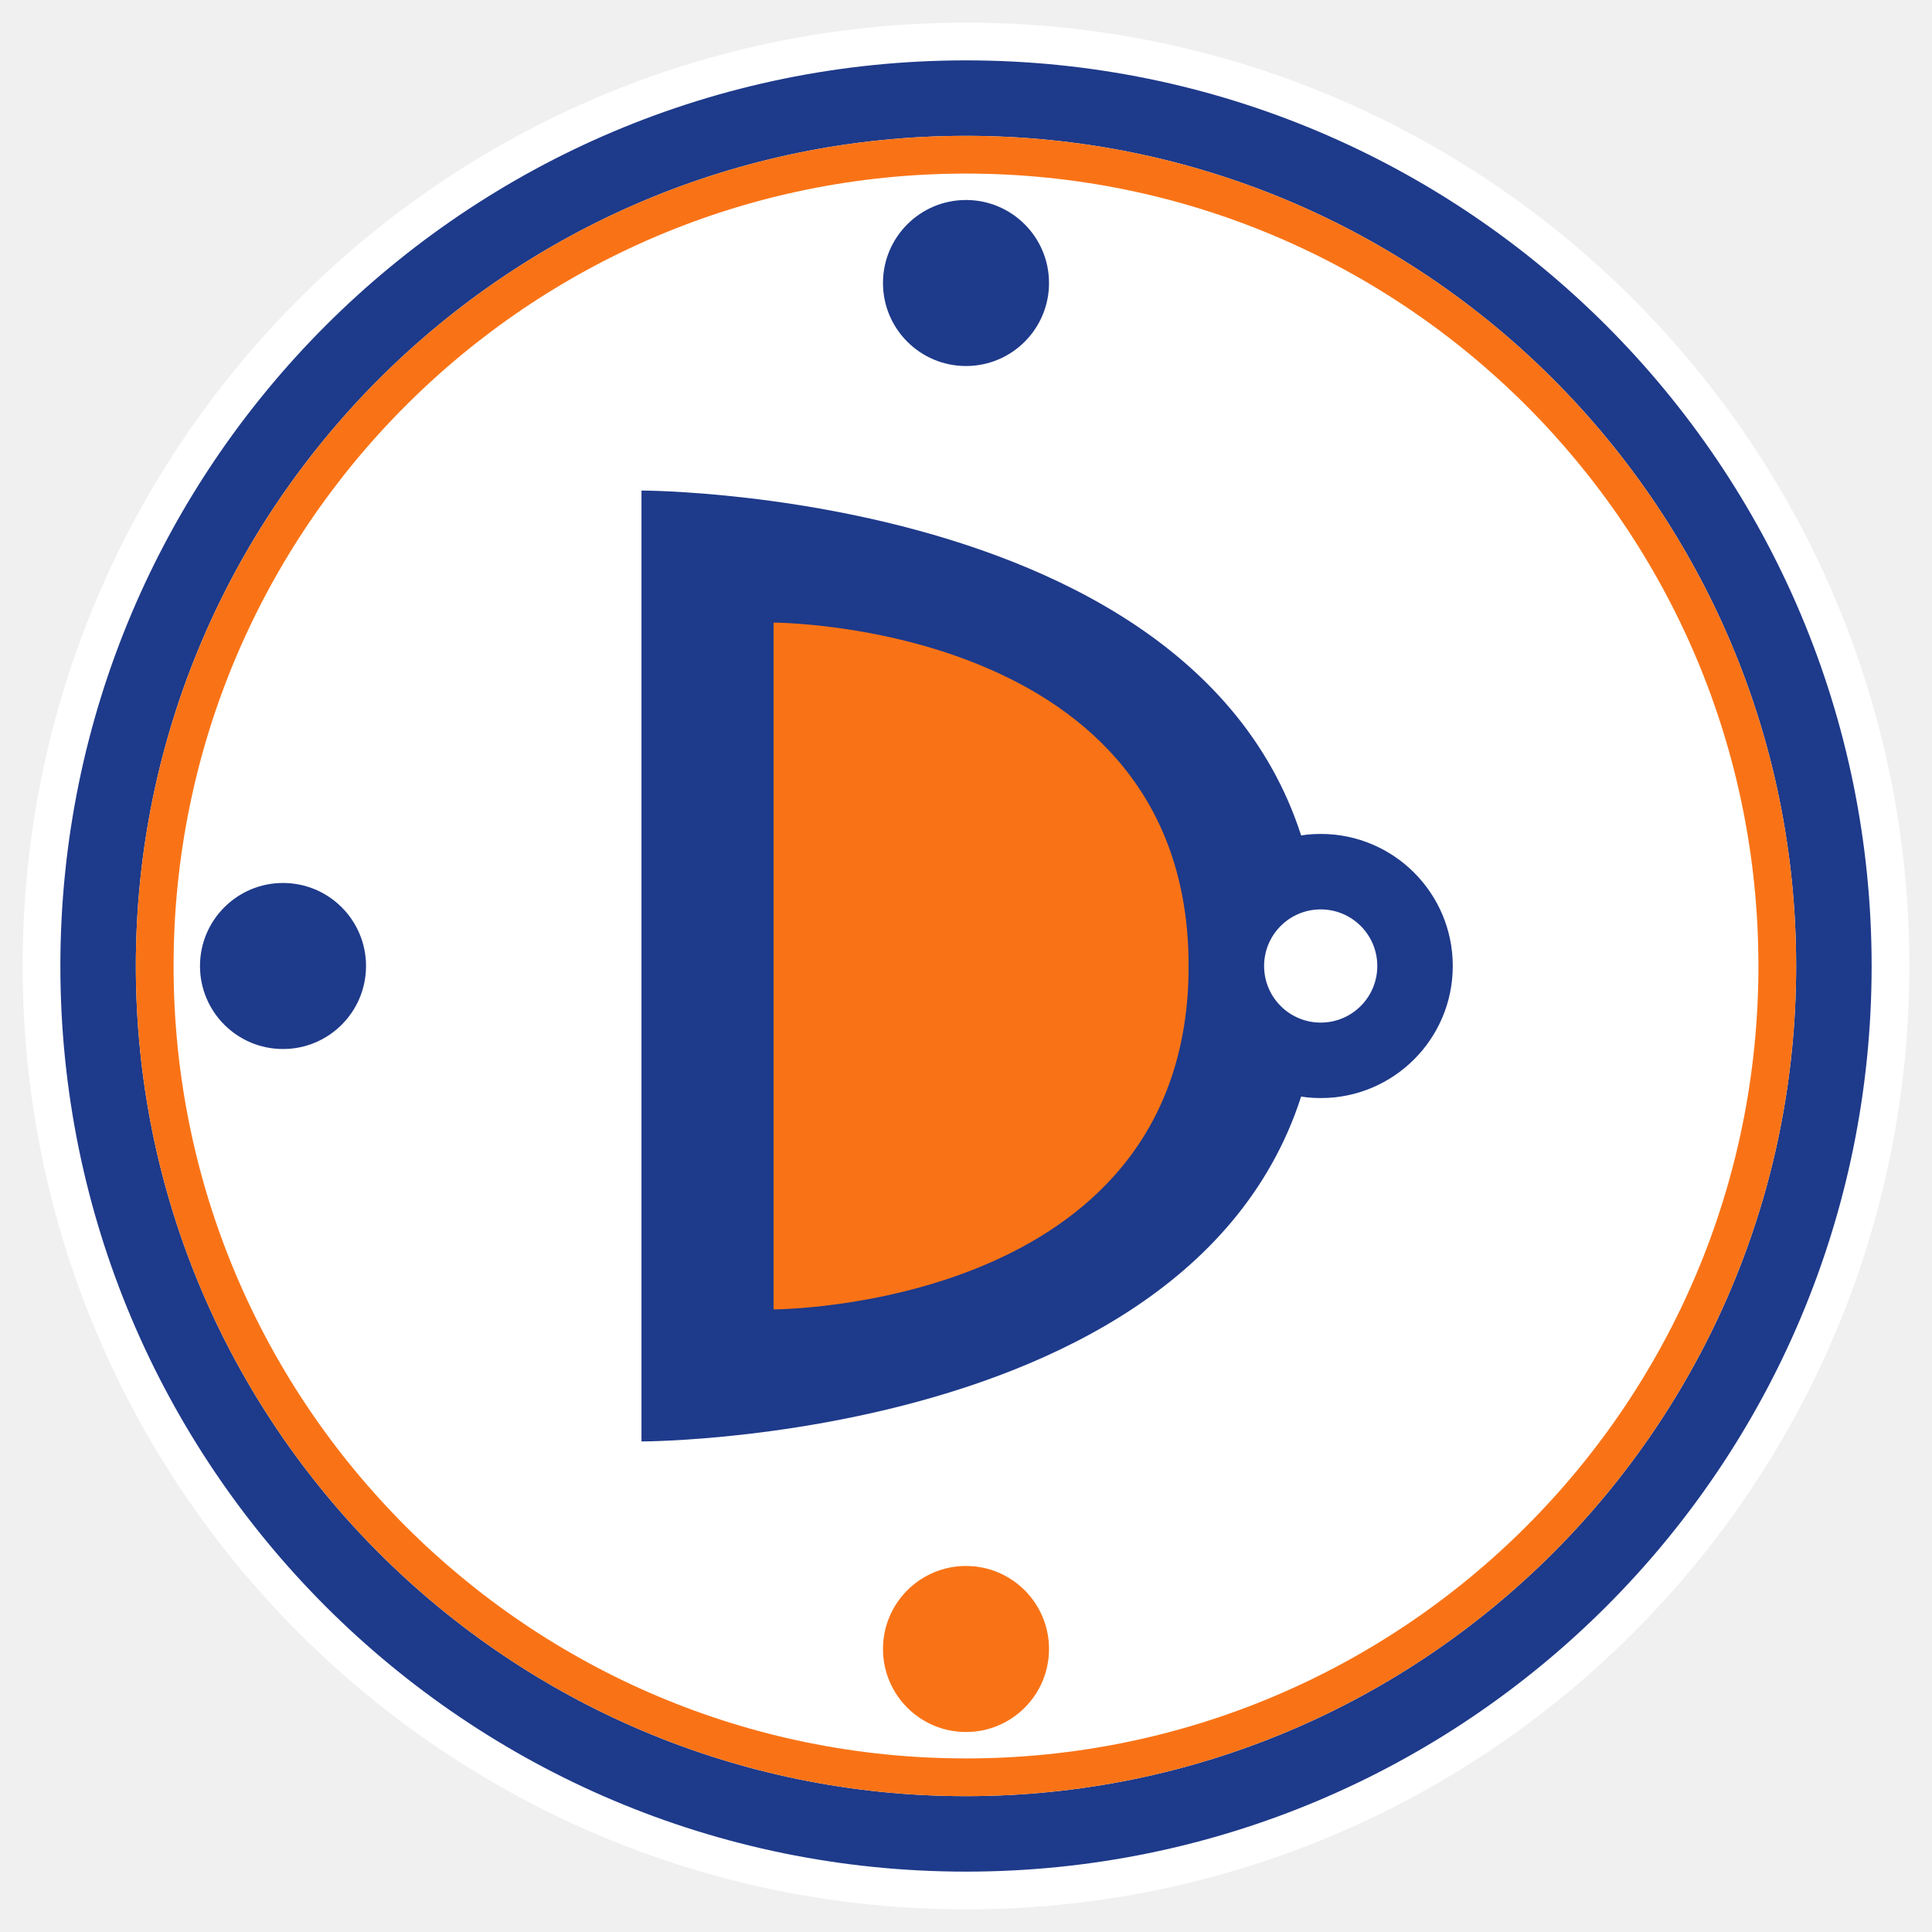
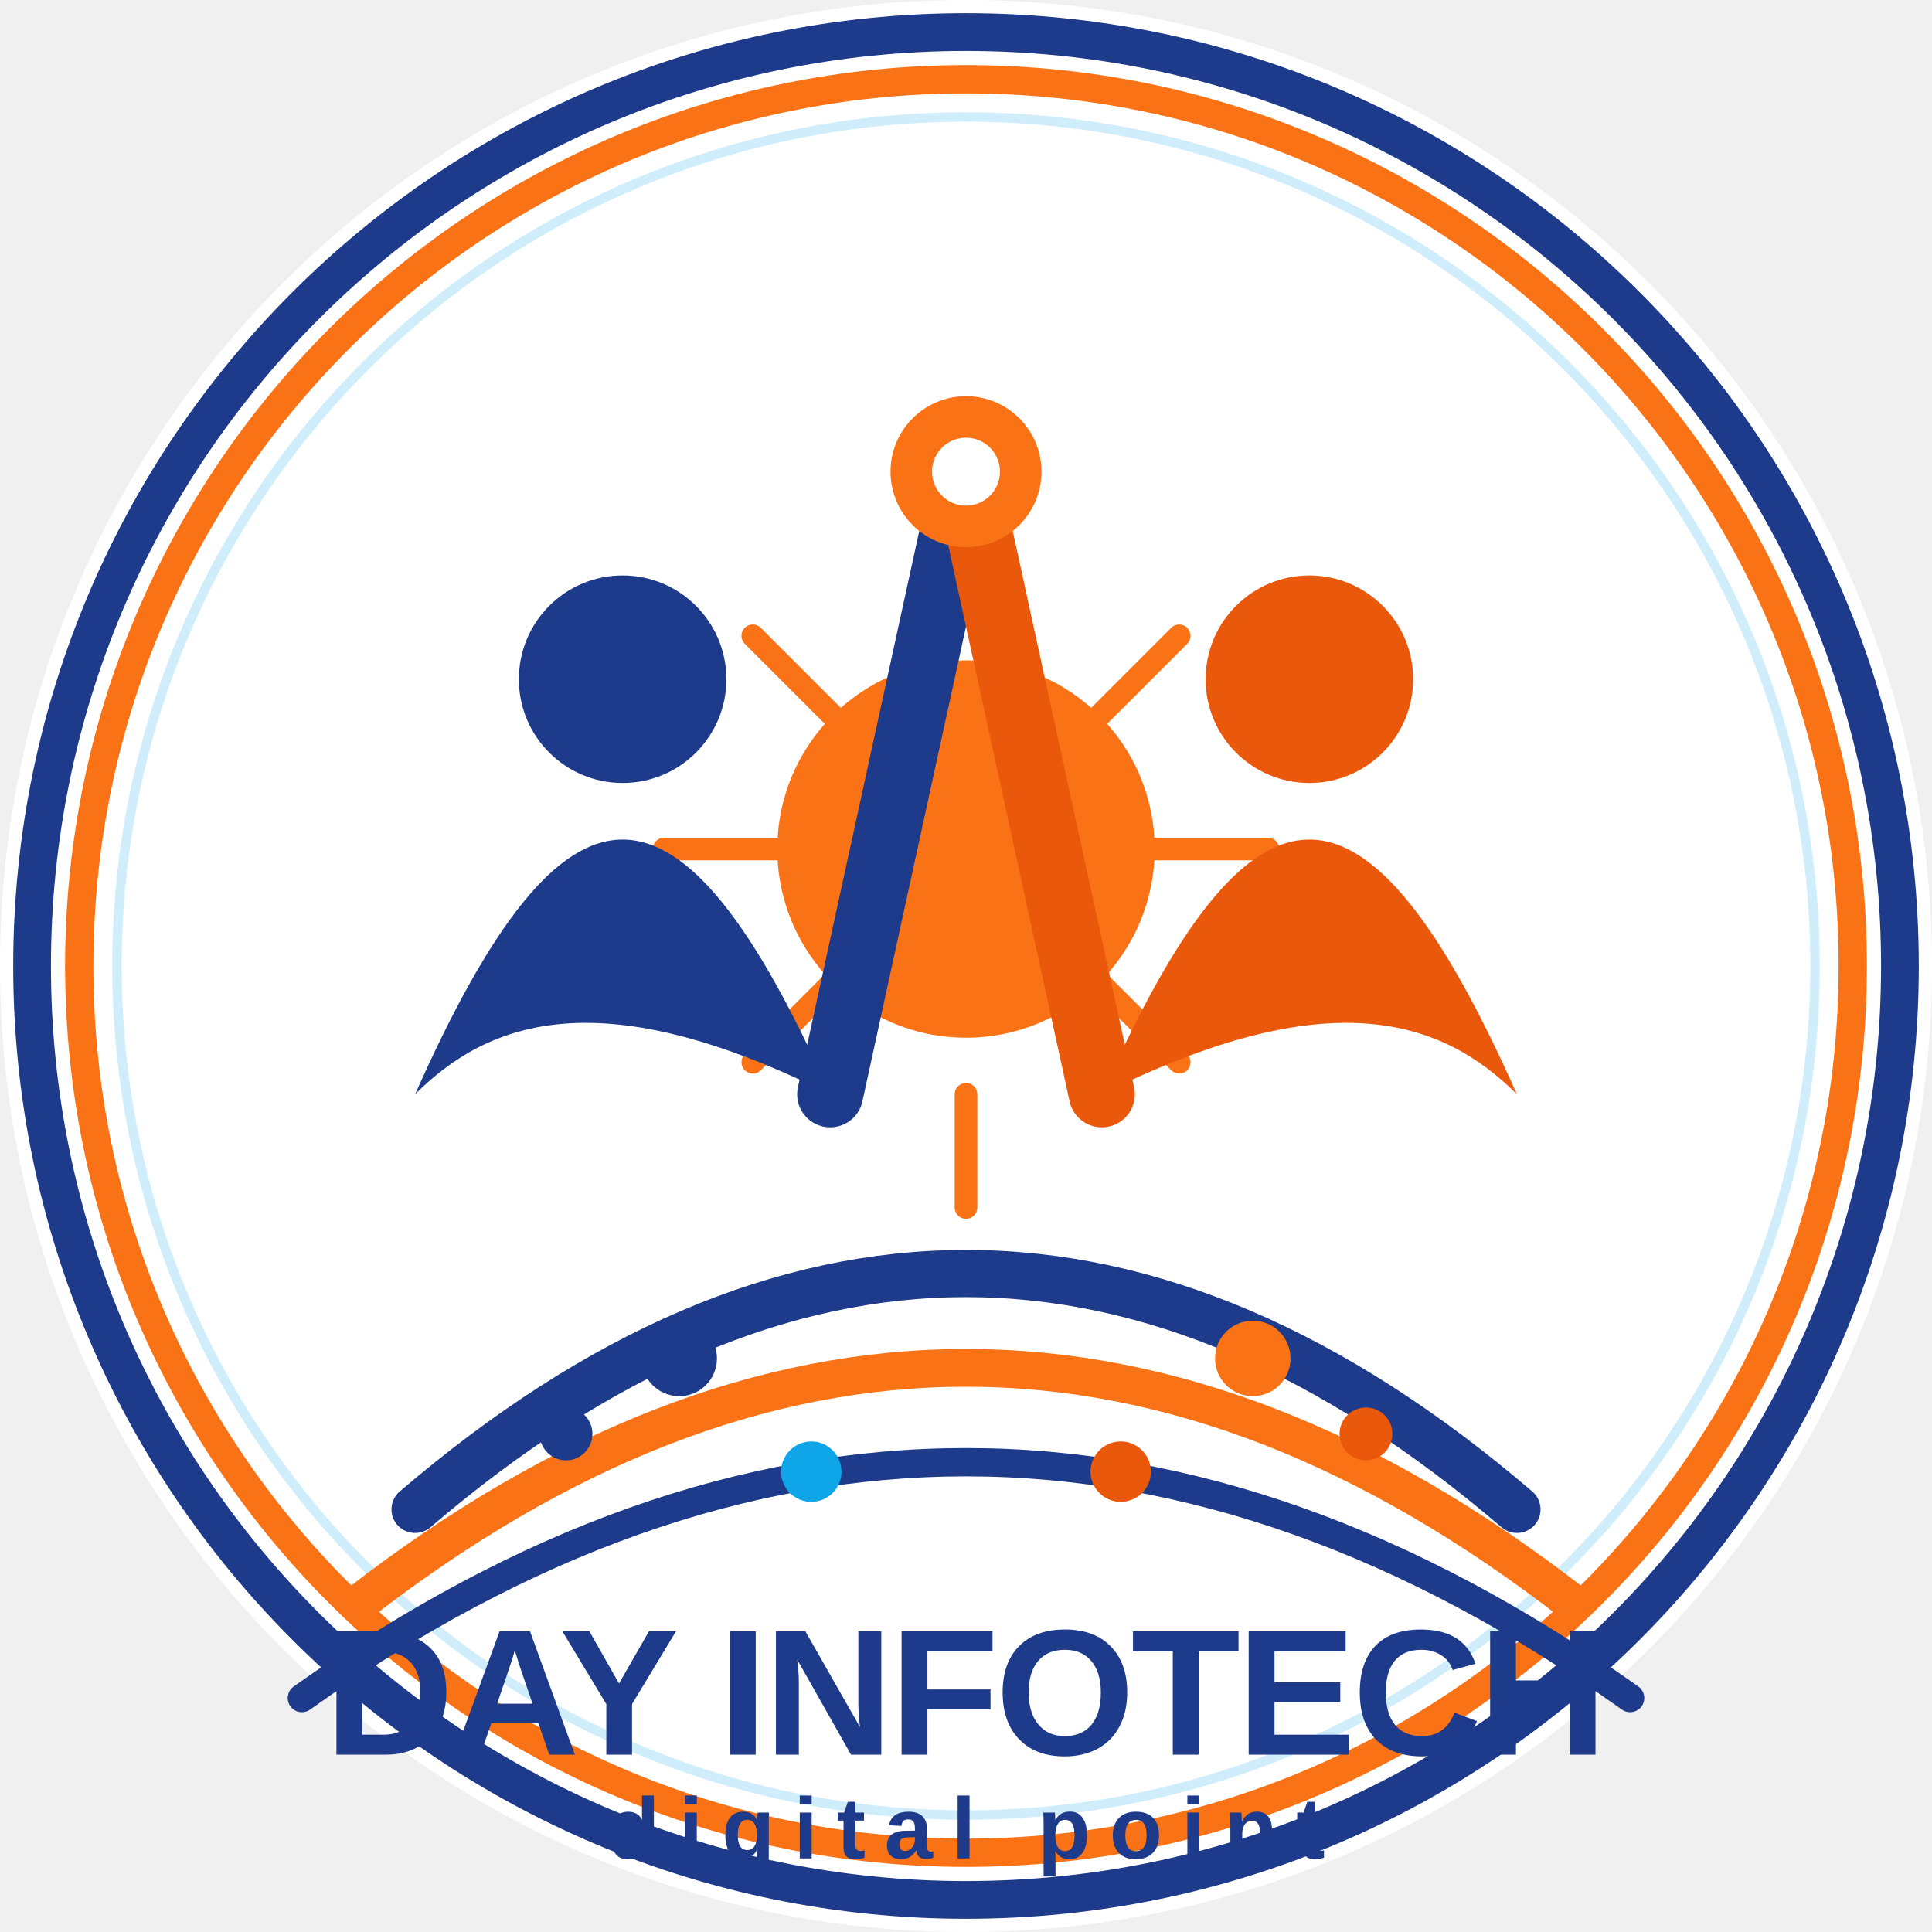
- <svg xmlns="http://www.w3.org/2000/svg" width="1024" height="1024" viewBox="0 0 512 512" fill="none">
-   <circle cx="256" cy="256" r="250" fill="#FFFFFF" />
-   <circle cx="256" cy="256" r="230" stroke="#1E3A8A" stroke-width="20" />
-   <circle cx="256" cy="256" r="215" stroke="#F97316" stroke-width="10" />
-   <g id="StandardSymbol">
-     <path d="M170 130 V382 C170 382 350 382 350 256 C350 130 170 130 170 130Z" fill="#1E3A8A" />
-     <path d="M205 165 V347 C205 347 315 347 315 256 C315 165 205 165 205 165Z" fill="#F97316" />
-     <circle cx="350" cy="256" r="35" fill="#1E3A8A" />
-     <circle cx="350" cy="256" r="15" fill="white" />
+ <svg xmlns="http://www.w3.org/2000/svg" width="1024" height="1024" viewBox="0 0 1024 1024" fill="none">
+   <circle cx="512" cy="512" r="512" fill="white" />
+   <circle cx="512" cy="512" r="495" stroke="#1E3A8A" stroke-width="20" />
+   <circle cx="512" cy="512" r="470" stroke="#F97316" stroke-width="15" />
+   <circle cx="512" cy="512" r="450" stroke="#0EA5E9" stroke-width="5" opacity="0.2" />
+   <g id="Sun">
+     <circle cx="512" cy="450" r="100" fill="#F97316" />
+     <g stroke="#F97316" stroke-width="12" stroke-linecap="round">
+       <line x1="512" y1="320" x2="512" y2="260" />
+       <line x1="512" y1="580" x2="512" y2="640" />
+       <line x1="412" y1="450" x2="352" y2="450" />
+       <line x1="612" y1="450" x2="672" y2="450" />
+       <line x1="441" y1="379" x2="399" y2="337" />
+       <line x1="583" y1="521" x2="625" y2="563" />
+       <line x1="441" y1="521" x2="399" y2="563" />
+       <line x1="583" y1="379" x2="625" y2="337" />
+     </g>
  </g>
-   <circle cx="256" cy="75" r="22" fill="#1E3A8A" />
-   <circle cx="256" cy="437" r="22" fill="#F97316" />
-   <circle cx="75" cy="256" r="22" fill="#1E3A8A" />
+   <g id="Figures">
+     <path d="M440 580 C360 400 300 400 220 580 C260 540 320 520 440 580Z" fill="#1E3A8A" />
+     <circle cx="330" cy="360" r="55" fill="#1E3A8A" />
+     <path d="M440 580 L512 250" stroke="#1E3A8A" stroke-width="35" stroke-linecap="round" />
+     <path d="M584 580 C664 400 724 400 804 580 C764 540 704 520 584 580Z" fill="#EA580C" />
+     <circle cx="694" cy="360" r="55" fill="#EA580C" />
+     <path d="M584 580 L512 250" stroke="#EA580C" stroke-width="35" stroke-linecap="round" />
+   </g>
+   <g id="DigitalWaves">
+     <path d="M220 800 Q512 550 804 800" stroke="#1E3A8A" stroke-width="25" fill="none" stroke-linecap="round" />
+     <path d="M190 850 Q512 600 834 850" stroke="#F97316" stroke-width="20" fill="none" stroke-linecap="round" />
+     <path d="M160 900 Q512 650 864 900" stroke="#1E3A8A" stroke-width="15" fill="none" stroke-linecap="round" />
+     <circle cx="360" cy="720" r="20" fill="#1E3A8A" />
+     <circle cx="664" cy="720" r="20" fill="#F97316" />
+     <circle cx="512" cy="250" r="40" fill="#F97316" />
+     <circle cx="512" cy="250" r="18" fill="white" />
+     <circle cx="430" cy="780" r="16" fill="#0EA5E9" />
+     <circle cx="594" cy="780" r="16" fill="#EA580C" />
+     <circle cx="300" cy="760" r="14" fill="#1E3A8A" />
+     <circle cx="724" cy="760" r="14" fill="#EA580C" />
+   </g>
+   <text x="512" y="930" text-anchor="middle" font-family="Arial, Helvetica, sans-serif" font-weight="950" font-size="95" fill="#1E3A8A" letter-spacing="-2">DAY INFOTECH</text>
+   <text x="512" y="985" text-anchor="middle" font-family="Arial, Helvetica, sans-serif" font-weight="700" font-size="46" fill="#1E3A8A" letter-spacing="10">digital point</text>
</svg>
